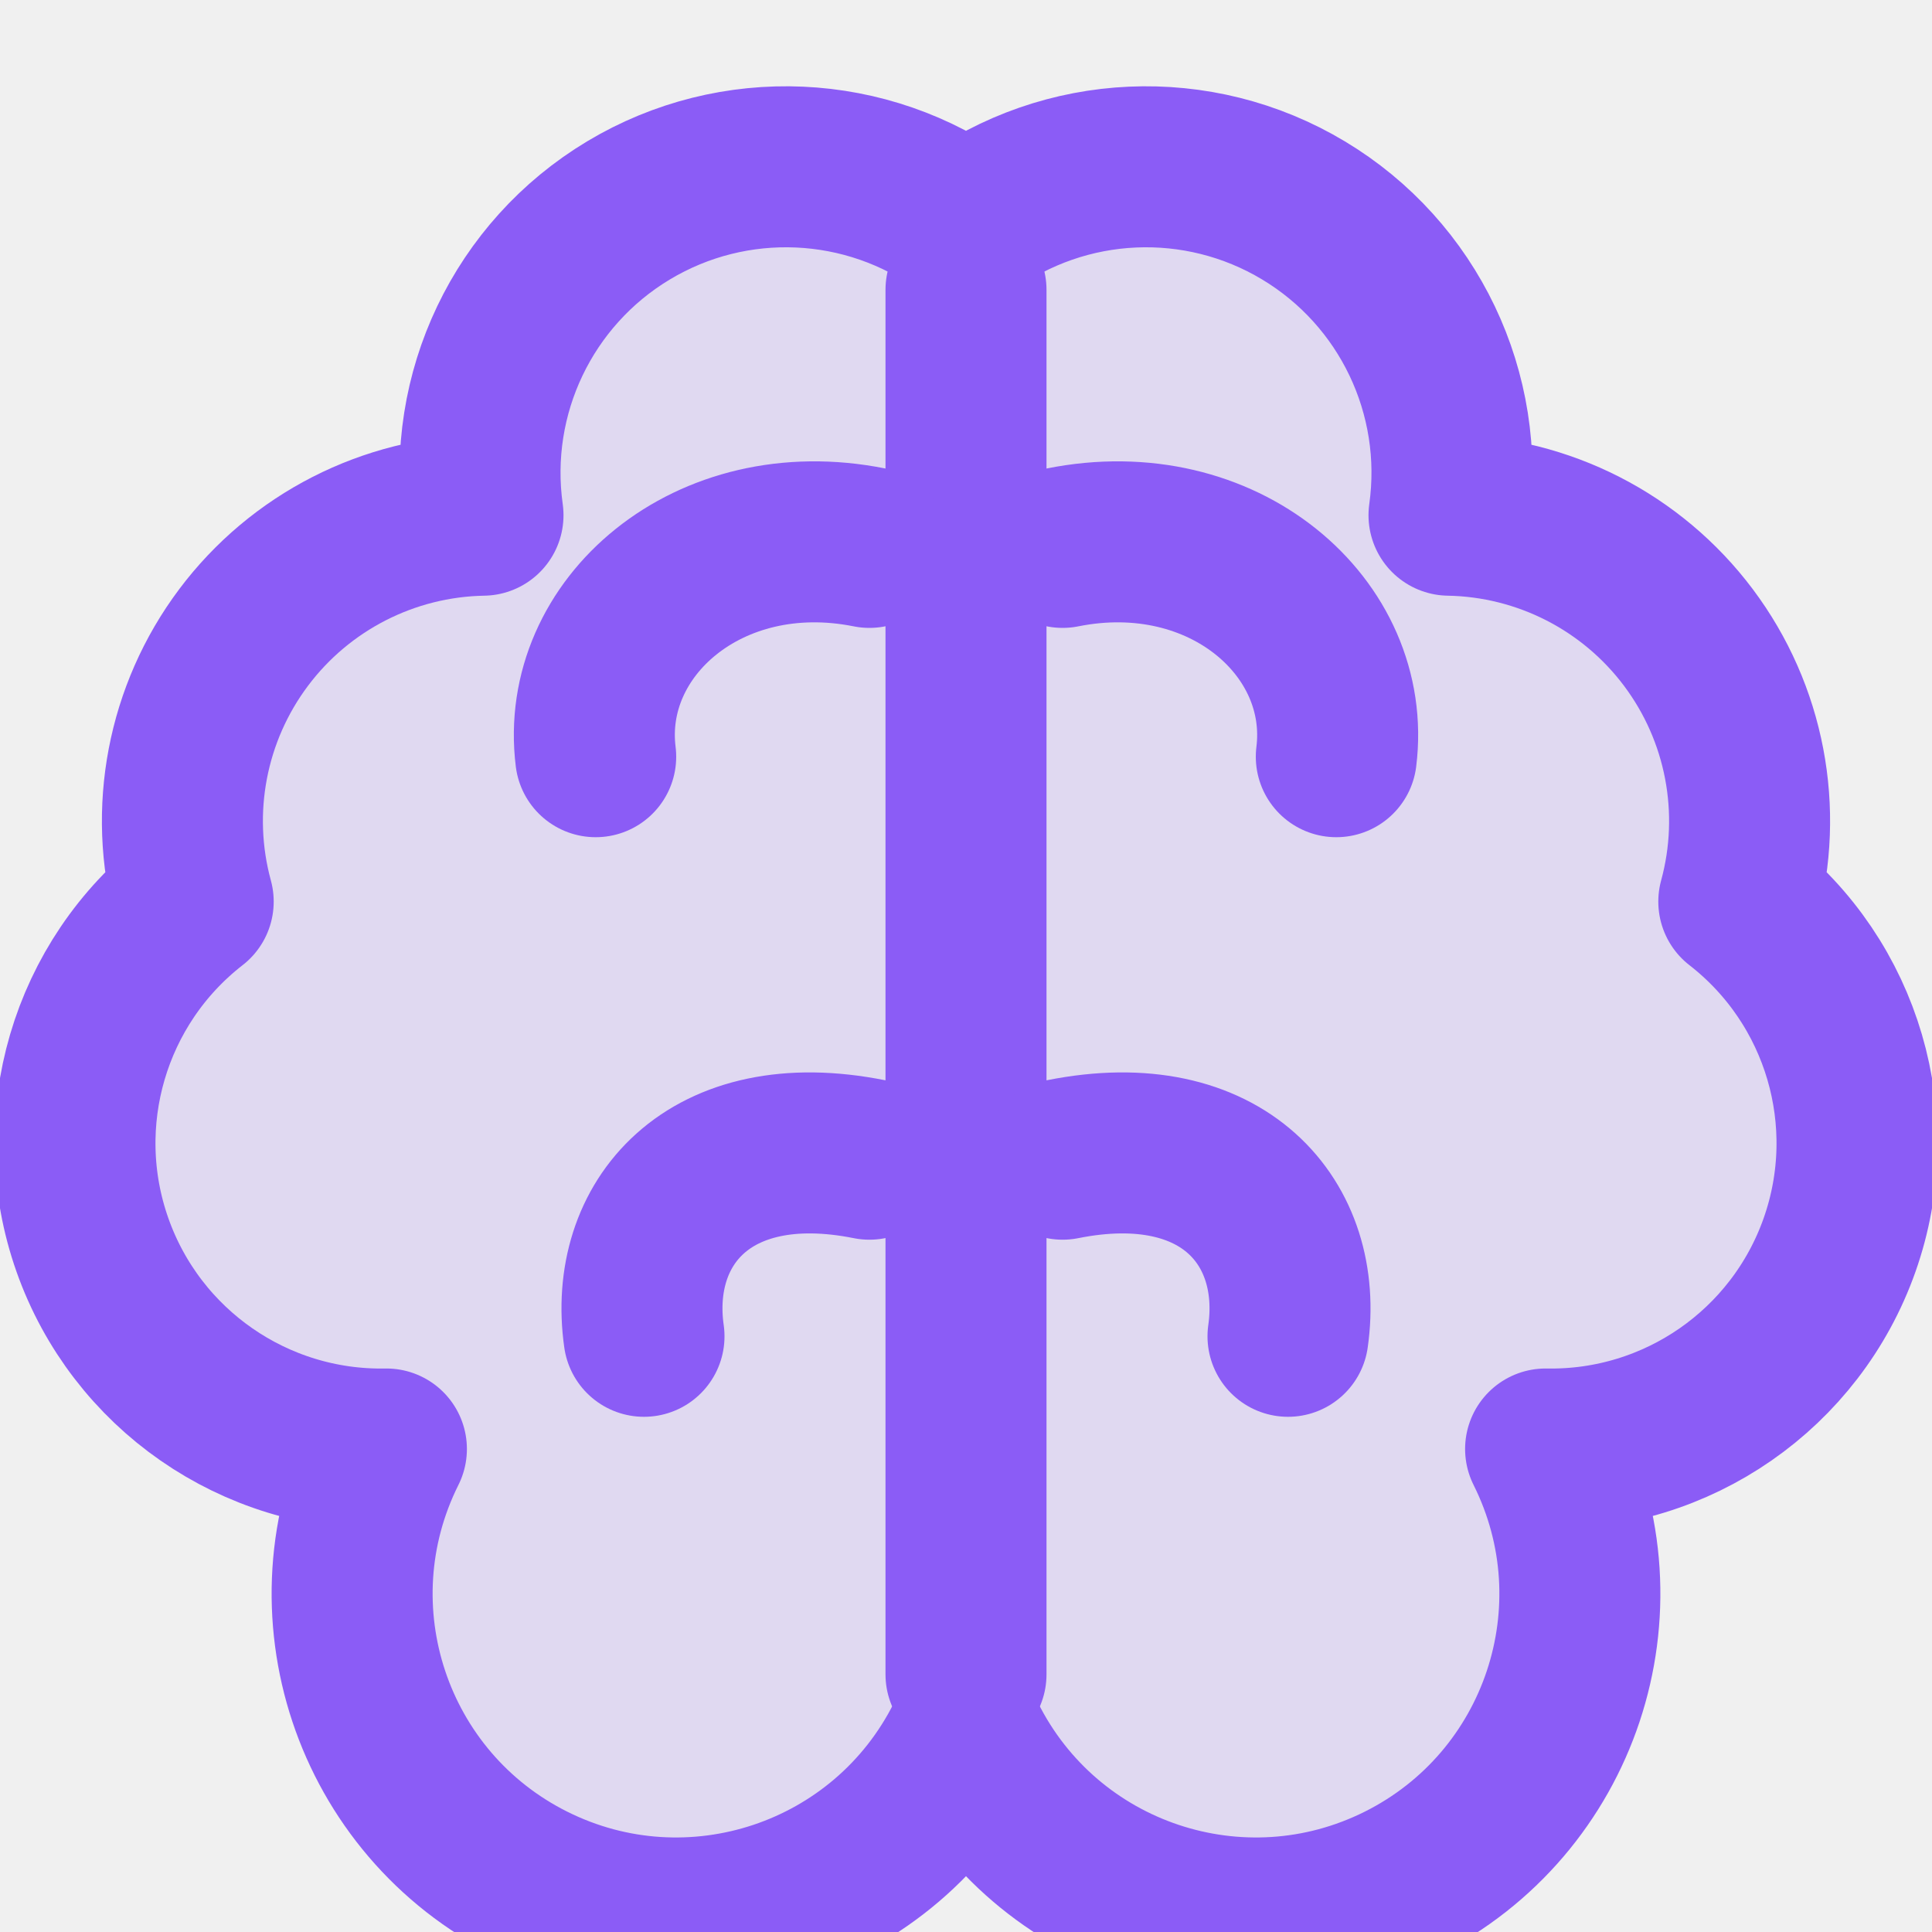
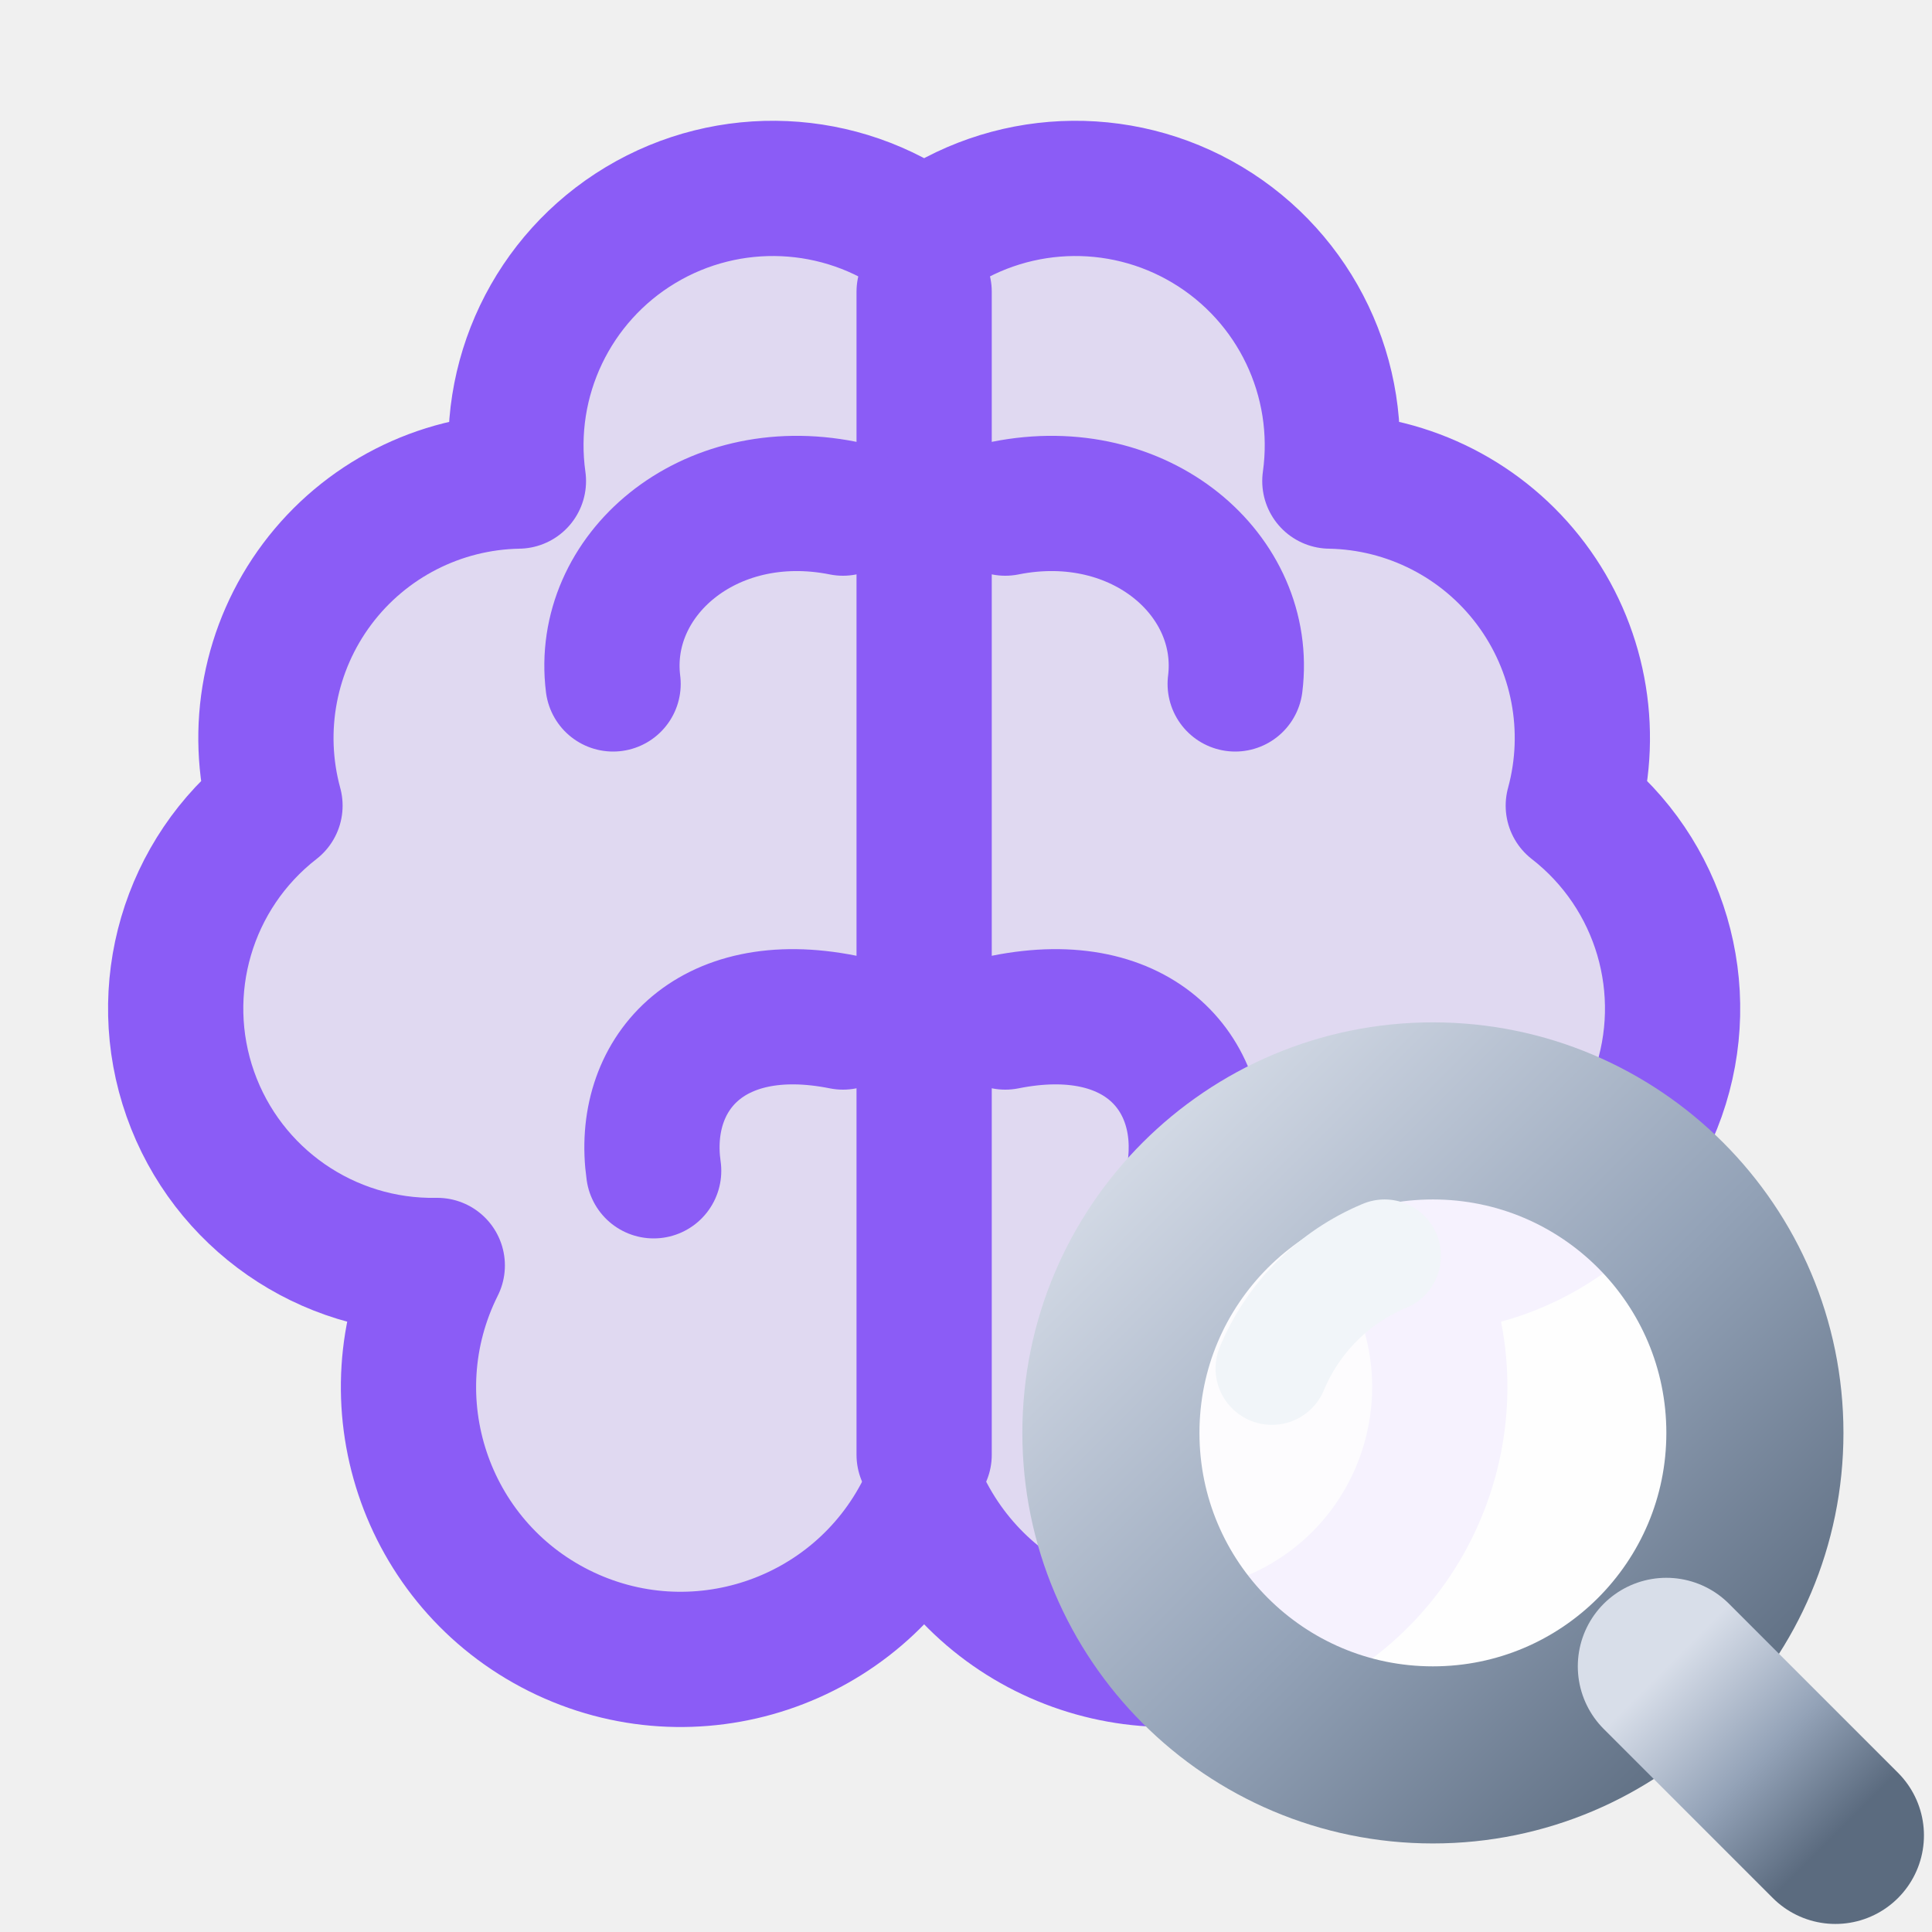
- <svg xmlns="http://www.w3.org/2000/svg" width="12" height="12" viewBox="0 0 12 12" fill="none" stroke="#8B5CF6" stroke-width="1" stroke-linecap="round" stroke-linejoin="round">
-   <path d="M3 3.2 A1.9 1.9 0 0 1 6 1.4 A1.9 1.9 0 0 1 9 3.2 A1.9 1.9 0 0 1 10.8 5.6 A1.9 1.9 0 0 1 9.6 9 A1.9 1.9 0 0 1 6 10.8 A1.9 1.9 0 0 1 2.4 9 A1.9 1.9 0 0 1 1.2 5.6 A1.9 1.9 0 0 1 3 3.2 Z" fill="#8B5CF6" fill-opacity="0.15" />
-   <path d="M6 1.8 V10.4" />
-   <path d="M5.4 3.4 C4.4 3.2 3.6 3.9 3.7 4.7" />
-   <path d="M5.4 7.2 C4.4 7 3.9 7.6 4 8.3" />
-   <path d="M6.6 3.4 C7.6 3.2 8.4 3.9 8.3 4.7" />
-   <path d="M6.6 7.2 C7.6 7 8.1 7.6 8 8.3" />
+ <svg xmlns="http://www.w3.org/2000/svg" width="12" height="12" viewBox="0 0 12 12" fill="none" stroke-linecap="round" stroke-linejoin="round">
+   <defs>
+     <linearGradient id="metal" x1="0" y1="0" x2="1" y2="1">
+       <stop offset="0" stop-color="#D8DEE9" />
+       <stop offset="0.55" stop-color="#94A3B8" />
+       <stop offset="1" stop-color="#5B6B7F" />
+     </linearGradient>
+   </defs>
+   <g stroke="#8B5CF6" stroke-width="1" transform="translate(0.7,0.3) scale(0.84)">
+     <path d="M3 3.2 A1.9 1.9 0 0 1 6 1.4 A1.9 1.9 0 0 1 9 3.2 A1.9 1.9 0 0 1 10.8 5.6 A1.9 1.9 0 0 1 9.6 9 A1.9 1.9 0 0 1 6 10.8 A1.9 1.9 0 0 1 2.4 9 A1.9 1.9 0 0 1 1.2 5.6 A1.9 1.9 0 0 1 3 3.2 Z" fill="#8B5CF6" fill-opacity="0.15" />
+     <path d="M6 1.8 V10.4" />
+     <path d="M5.4 3.4 C4.4 3.2 3.6 3.9 3.7 4.7" />
+     <path d="M5.4 7.2 C4.4 7 3.9 7.6 4 8.3" />
+     <path d="M6.6 3.4 C7.6 3.2 8.4 3.9 8.3 4.7" />
+     <path d="M6.6 7.2 C7.6 7 8.1 7.6 8 8.3" />
+   </g>
+   <g stroke="url(#metal)" stroke-width="1.1">
+     <circle cx="8.9" cy="8.9" r="2" fill="#FFFFFF" fill-opacity="0.92" />
+     <path d="M10.35 10.35 11.4 11.4" />
+   </g>
+   <path d="M7.9 8.5 A1.3 1.3 0 0 1 8.6 7.8" stroke="#F1F5F9" stroke-width="0.7" />
</svg>
